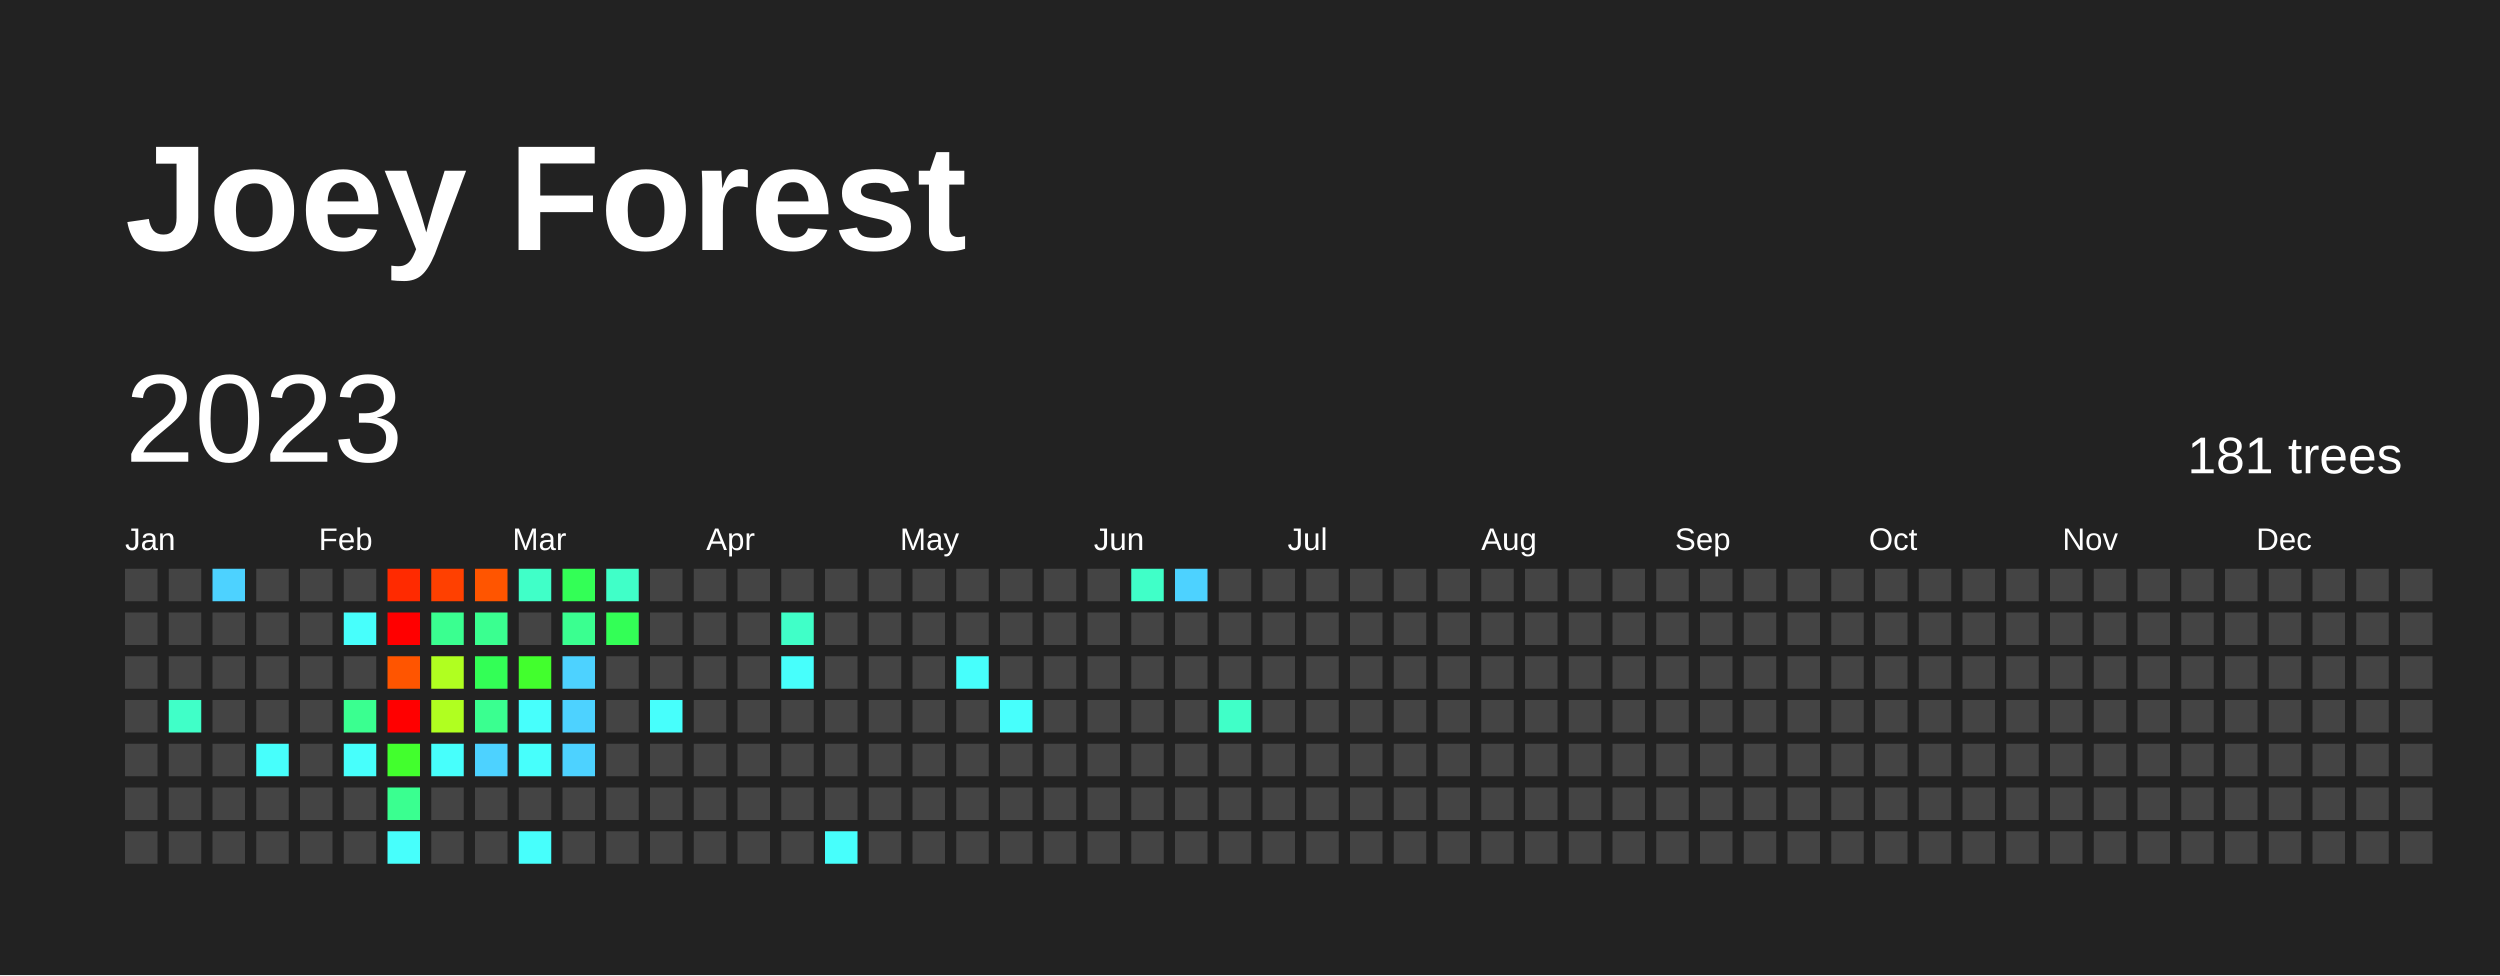
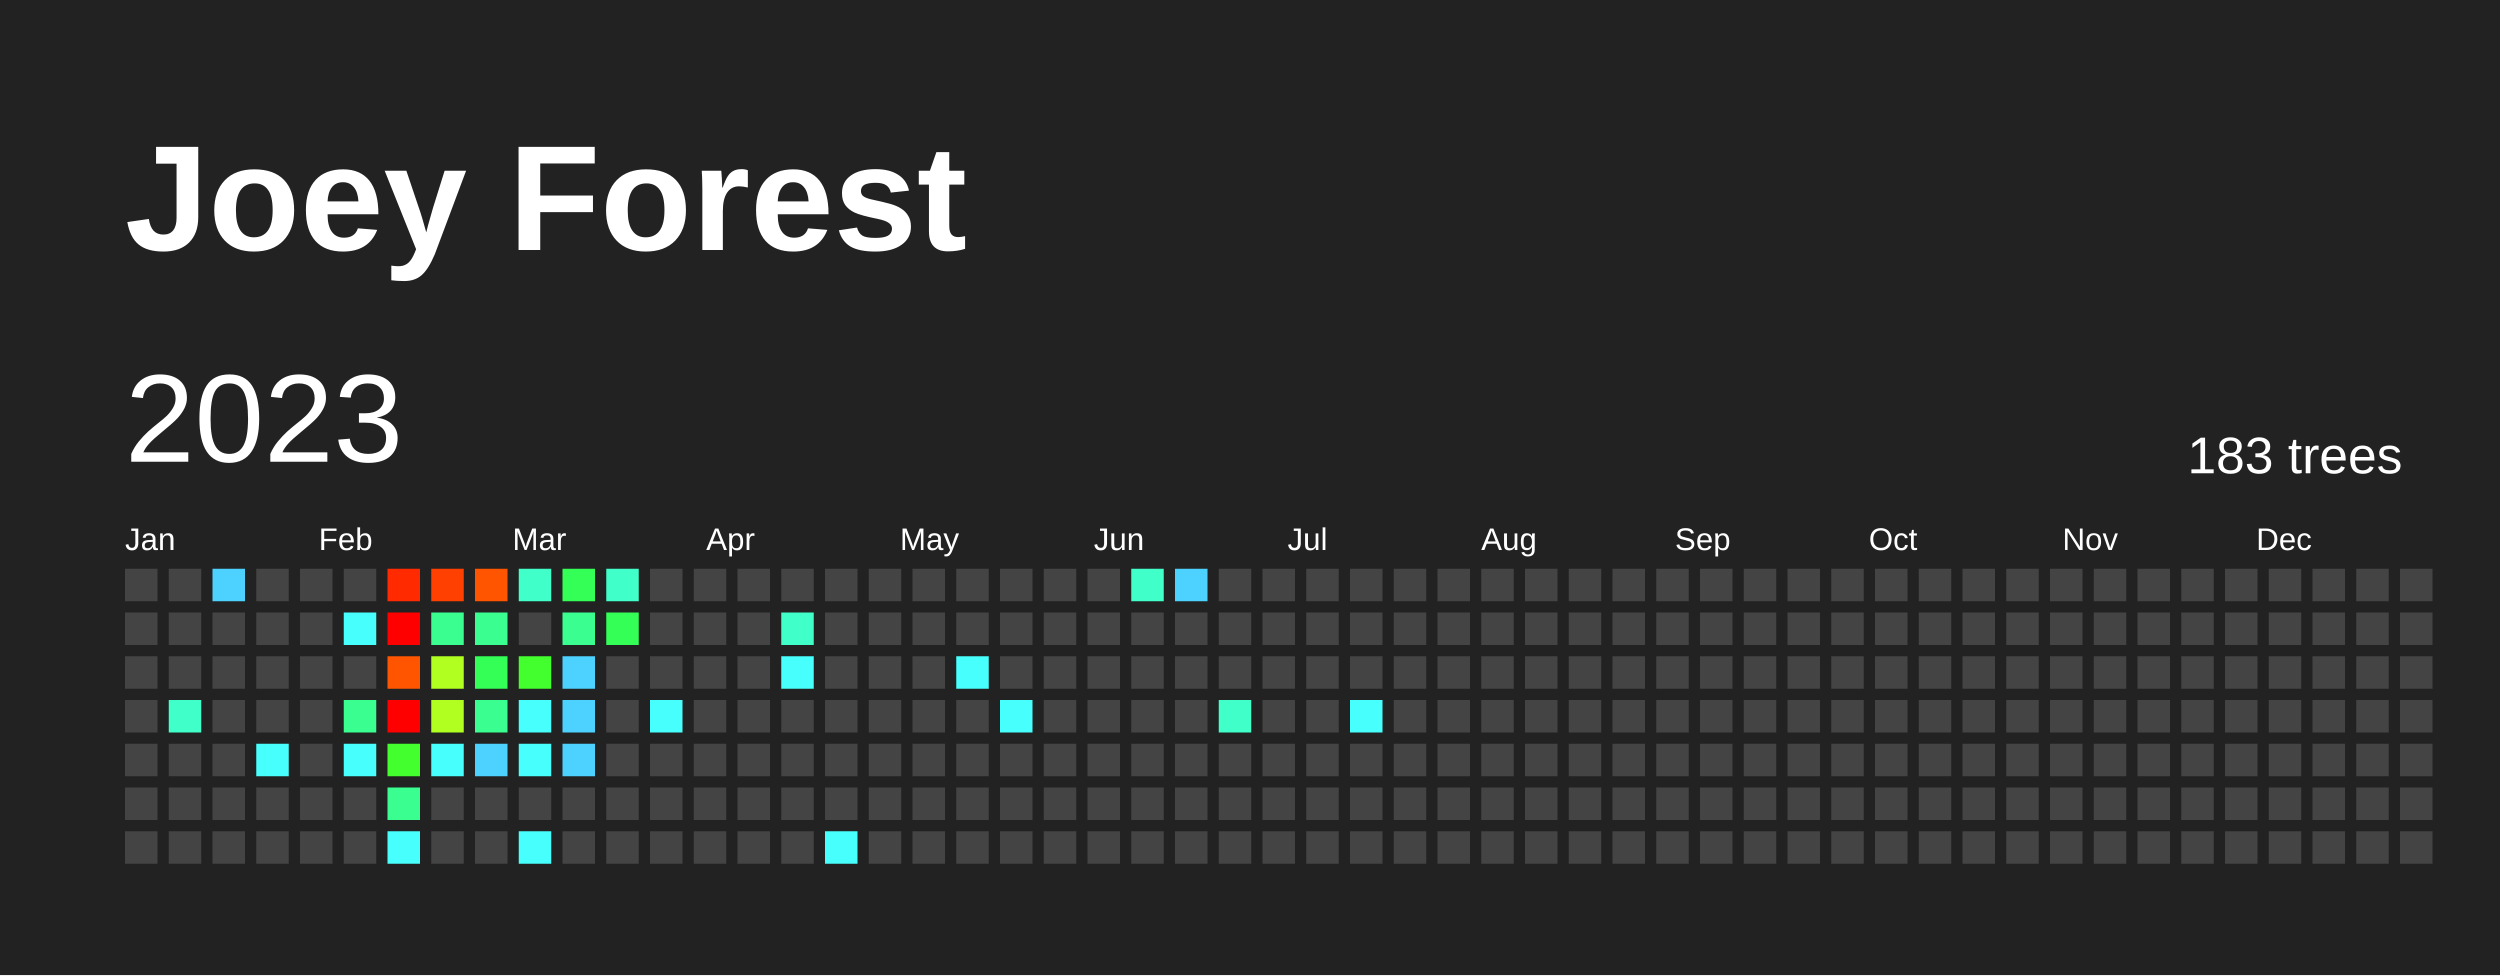
<svg xmlns="http://www.w3.org/2000/svg" baseProfile="full" height="78mm" version="1.1" viewBox="0,0,200,78" width="200mm">
  <defs />
  <rect fill="#222222" height="78" width="200" x="0" y="0" />
  <text fill="#FFFFFF" style="font-size:12px; font-family:Arial; font-weight:bold;" x="10" y="20">Joey Forest</text>
  <text dominant-baseline="hanging" fill="#FFFFFF" style="font-size:10.0px; font-family:Arial;" x="10" y="30">2023</text>
-   <text dominant-baseline="hanging" fill="#FFFFFF" style="font-size:4.125px; font-family:Arial;" x="175" y="35">181 trees</text>
+   <text dominant-baseline="hanging" fill="#FFFFFF" style="font-size:4.125px; font-family:Arial;" x="175" y="35">183 trees</text>
  <text fill="#FFFFFF" style="font-size:2.5px; font-family:Arial" x="10.0" y="44">Jan</text>
  <text fill="#FFFFFF" style="font-size:2.5px; font-family:Arial" x="25.5" y="44">Feb</text>
  <text fill="#FFFFFF" style="font-size:2.5px; font-family:Arial" x="41.0" y="44">Mar</text>
  <text fill="#FFFFFF" style="font-size:2.5px; font-family:Arial" x="56.5" y="44">Apr</text>
  <text fill="#FFFFFF" style="font-size:2.5px; font-family:Arial" x="72.0" y="44">May</text>
  <text fill="#FFFFFF" style="font-size:2.5px; font-family:Arial" x="87.5" y="44">Jun</text>
  <text fill="#FFFFFF" style="font-size:2.5px; font-family:Arial" x="103.0" y="44">Jul</text>
  <text fill="#FFFFFF" style="font-size:2.5px; font-family:Arial" x="118.5" y="44">Aug</text>
  <text fill="#FFFFFF" style="font-size:2.5px; font-family:Arial" x="134.0" y="44">Sep</text>
  <text fill="#FFFFFF" style="font-size:2.5px; font-family:Arial" x="149.5" y="44">Oct</text>
  <text fill="#FFFFFF" style="font-size:2.5px; font-family:Arial" x="165.0" y="44">Nov</text>
  <text fill="#FFFFFF" style="font-size:2.5px; font-family:Arial" x="180.5" y="44">Dec</text>
  <rect fill="#444444" height="2.6" width="2.6" x="10.0" y="45.5" />
  <rect fill="#444444" height="2.6" width="2.6" x="10.0" y="49.0" />
  <rect fill="#444444" height="2.6" width="2.6" x="10.0" y="52.5" />
  <rect fill="#444444" height="2.6" width="2.6" x="10.0" y="56.0" />
  <rect fill="#444444" height="2.6" width="2.6" x="10.0" y="59.5" />
  <rect fill="#444444" height="2.6" width="2.6" x="10.0" y="63.0" />
  <rect fill="#444444" height="2.6" width="2.6" x="10.0" y="66.5" />
  <rect fill="#444444" height="2.6" width="2.6" x="13.5" y="45.5" />
  <rect fill="#444444" height="2.6" width="2.6" x="13.5" y="49.0" />
  <rect fill="#444444" height="2.6" width="2.6" x="13.5" y="52.5" />
  <rect fill="#40ffc8" height="2.6" width="2.6" x="13.5" y="56.0" />
  <rect fill="#444444" height="2.6" width="2.6" x="13.5" y="59.5" />
  <rect fill="#444444" height="2.6" width="2.6" x="13.5" y="63.0" />
  <rect fill="#444444" height="2.6" width="2.6" x="13.5" y="66.5" />
  <rect fill="#4dd2ff" height="2.6" width="2.6" x="17.0" y="45.5" />
  <rect fill="#444444" height="2.6" width="2.6" x="17.0" y="49.0" />
  <rect fill="#444444" height="2.6" width="2.6" x="17.0" y="52.5" />
  <rect fill="#444444" height="2.6" width="2.6" x="17.0" y="56.0" />
  <rect fill="#444444" height="2.6" width="2.6" x="17.0" y="59.5" />
  <rect fill="#444444" height="2.6" width="2.6" x="17.0" y="63.0" />
  <rect fill="#444444" height="2.6" width="2.6" x="17.0" y="66.5" />
  <rect fill="#444444" height="2.6" width="2.6" x="20.5" y="45.5" />
  <rect fill="#444444" height="2.6" width="2.6" x="20.5" y="49.0" />
  <rect fill="#444444" height="2.6" width="2.6" x="20.5" y="52.5" />
  <rect fill="#444444" height="2.6" width="2.6" x="20.5" y="56.0" />
  <rect fill="#47fffc" height="2.6" width="2.6" x="20.5" y="59.5" />
  <rect fill="#444444" height="2.6" width="2.6" x="20.5" y="63.0" />
  <rect fill="#444444" height="2.6" width="2.6" x="20.5" y="66.5" />
  <rect fill="#444444" height="2.6" width="2.6" x="24.0" y="45.5" />
  <rect fill="#444444" height="2.6" width="2.6" x="24.0" y="49.0" />
  <rect fill="#444444" height="2.6" width="2.6" x="24.0" y="52.5" />
  <rect fill="#444444" height="2.6" width="2.6" x="24.0" y="56.0" />
  <rect fill="#444444" height="2.6" width="2.6" x="24.0" y="59.5" />
  <rect fill="#444444" height="2.6" width="2.6" x="24.0" y="63.0" />
  <rect fill="#444444" height="2.6" width="2.6" x="24.0" y="66.5" />
  <rect fill="#444444" height="2.6" width="2.6" x="27.5" y="45.5" />
  <rect fill="#47fffc" height="2.6" width="2.6" x="27.5" y="49.0" />
  <rect fill="#444444" height="2.6" width="2.6" x="27.5" y="52.5" />
  <rect fill="#3aff90" height="2.6" width="2.6" x="27.5" y="56.0" />
  <rect fill="#47fffc" height="2.6" width="2.6" x="27.5" y="59.5" />
  <rect fill="#444444" height="2.6" width="2.6" x="27.5" y="63.0" />
  <rect fill="#444444" height="2.6" width="2.6" x="27.5" y="66.5" />
  <rect fill="#ff2a00" height="2.6" width="2.6" x="31.0" y="45.5" />
  <rect fill="red" height="2.6" width="2.6" x="31.0" y="49.0" />
  <rect fill="#ff5500" height="2.6" width="2.6" x="31.0" y="52.5" />
  <rect fill="red" height="2.6" width="2.6" x="31.0" y="56.0" />
  <rect fill="#42ff2d" height="2.6" width="2.6" x="31.0" y="59.5" />
  <rect fill="#3aff90" height="2.6" width="2.6" x="31.0" y="63.0" />
  <rect fill="#47fffc" height="2.6" width="2.6" x="31.0" y="66.5" />
  <rect fill="#ff4000" height="2.6" width="2.6" x="34.5" y="45.5" />
  <rect fill="#3aff90" height="2.6" width="2.6" x="34.5" y="49.0" />
  <rect fill="#b0ff20" height="2.6" width="2.6" x="34.5" y="52.5" />
  <rect fill="#b0ff20" height="2.6" width="2.6" x="34.5" y="56.0" />
  <rect fill="#47fffc" height="2.6" width="2.6" x="34.5" y="59.5" />
  <rect fill="#444444" height="2.6" width="2.6" x="34.5" y="63.0" />
  <rect fill="#444444" height="2.6" width="2.6" x="34.5" y="66.5" />
  <rect fill="#ff5500" height="2.6" width="2.6" x="38.0" y="45.5" />
  <rect fill="#3aff90" height="2.6" width="2.6" x="38.0" y="49.0" />
  <rect fill="#33ff56" height="2.6" width="2.6" x="38.0" y="52.5" />
  <rect fill="#3aff90" height="2.6" width="2.6" x="38.0" y="56.0" />
  <rect fill="#4dd2ff" height="2.6" width="2.6" x="38.0" y="59.5" />
  <rect fill="#444444" height="2.6" width="2.6" x="38.0" y="63.0" />
  <rect fill="#444444" height="2.6" width="2.6" x="38.0" y="66.5" />
  <rect fill="#40ffc8" height="2.6" width="2.6" x="41.5" y="45.5" />
  <rect fill="#444444" height="2.6" width="2.6" x="41.5" y="49.0" />
  <rect fill="#42ff2d" height="2.6" width="2.6" x="41.5" y="52.5" />
  <rect fill="#47fffc" height="2.6" width="2.6" x="41.5" y="56.0" />
  <rect fill="#47fffc" height="2.6" width="2.6" x="41.5" y="59.5" />
  <rect fill="#444444" height="2.6" width="2.6" x="41.5" y="63.0" />
  <rect fill="#47fffc" height="2.6" width="2.6" x="41.5" y="66.5" />
  <rect fill="#33ff56" height="2.6" width="2.6" x="45.0" y="45.5" />
  <rect fill="#3aff90" height="2.6" width="2.6" x="45.0" y="49.0" />
  <rect fill="#4dd2ff" height="2.6" width="2.6" x="45.0" y="52.5" />
  <rect fill="#4dd2ff" height="2.6" width="2.6" x="45.0" y="56.0" />
  <rect fill="#4dd2ff" height="2.6" width="2.6" x="45.0" y="59.5" />
  <rect fill="#444444" height="2.6" width="2.6" x="45.0" y="63.0" />
  <rect fill="#444444" height="2.6" width="2.6" x="45.0" y="66.5" />
  <rect fill="#40ffc8" height="2.6" width="2.6" x="48.5" y="45.5" />
  <rect fill="#33ff56" height="2.6" width="2.6" x="48.5" y="49.0" />
  <rect fill="#444444" height="2.6" width="2.6" x="48.5" y="52.5" />
  <rect fill="#444444" height="2.6" width="2.6" x="48.5" y="56.0" />
  <rect fill="#444444" height="2.6" width="2.6" x="48.5" y="59.5" />
  <rect fill="#444444" height="2.6" width="2.6" x="48.5" y="63.0" />
  <rect fill="#444444" height="2.6" width="2.6" x="48.5" y="66.5" />
  <rect fill="#444444" height="2.6" width="2.6" x="52.0" y="45.5" />
  <rect fill="#444444" height="2.6" width="2.6" x="52.0" y="49.0" />
  <rect fill="#444444" height="2.6" width="2.6" x="52.0" y="52.5" />
  <rect fill="#47fffc" height="2.6" width="2.6" x="52.0" y="56.0" />
  <rect fill="#444444" height="2.6" width="2.6" x="52.0" y="59.5" />
  <rect fill="#444444" height="2.6" width="2.6" x="52.0" y="63.0" />
  <rect fill="#444444" height="2.6" width="2.6" x="52.0" y="66.5" />
  <rect fill="#444444" height="2.6" width="2.6" x="55.5" y="45.5" />
  <rect fill="#444444" height="2.6" width="2.6" x="55.5" y="49.0" />
  <rect fill="#444444" height="2.6" width="2.6" x="55.5" y="52.5" />
  <rect fill="#444444" height="2.6" width="2.6" x="55.5" y="56.0" />
  <rect fill="#444444" height="2.6" width="2.6" x="55.5" y="59.5" />
  <rect fill="#444444" height="2.6" width="2.6" x="55.5" y="63.0" />
  <rect fill="#444444" height="2.6" width="2.6" x="55.5" y="66.5" />
  <rect fill="#444444" height="2.6" width="2.6" x="59.0" y="45.5" />
  <rect fill="#444444" height="2.6" width="2.6" x="59.0" y="49.0" />
  <rect fill="#444444" height="2.6" width="2.6" x="59.0" y="52.5" />
  <rect fill="#444444" height="2.6" width="2.6" x="59.0" y="56.0" />
  <rect fill="#444444" height="2.6" width="2.6" x="59.0" y="59.5" />
  <rect fill="#444444" height="2.6" width="2.6" x="59.0" y="63.0" />
  <rect fill="#444444" height="2.6" width="2.6" x="59.0" y="66.5" />
  <rect fill="#444444" height="2.6" width="2.6" x="62.5" y="45.5" />
  <rect fill="#40ffc8" height="2.6" width="2.6" x="62.5" y="49.0" />
  <rect fill="#47fffc" height="2.6" width="2.6" x="62.5" y="52.5" />
  <rect fill="#444444" height="2.6" width="2.6" x="62.5" y="56.0" />
  <rect fill="#444444" height="2.6" width="2.6" x="62.5" y="59.5" />
  <rect fill="#444444" height="2.6" width="2.6" x="62.5" y="63.0" />
  <rect fill="#444444" height="2.6" width="2.6" x="62.5" y="66.5" />
  <rect fill="#444444" height="2.6" width="2.6" x="66.0" y="45.5" />
  <rect fill="#444444" height="2.6" width="2.6" x="66.0" y="49.0" />
  <rect fill="#444444" height="2.6" width="2.6" x="66.0" y="52.5" />
  <rect fill="#444444" height="2.6" width="2.6" x="66.0" y="56.0" />
  <rect fill="#444444" height="2.6" width="2.6" x="66.0" y="59.5" />
  <rect fill="#444444" height="2.6" width="2.6" x="66.0" y="63.0" />
  <rect fill="#47fffc" height="2.6" width="2.6" x="66.0" y="66.5" />
  <rect fill="#444444" height="2.6" width="2.6" x="69.5" y="45.5" />
  <rect fill="#444444" height="2.6" width="2.6" x="69.5" y="49.0" />
  <rect fill="#444444" height="2.6" width="2.6" x="69.5" y="52.5" />
  <rect fill="#444444" height="2.6" width="2.6" x="69.5" y="56.0" />
  <rect fill="#444444" height="2.6" width="2.6" x="69.5" y="59.5" />
  <rect fill="#444444" height="2.6" width="2.6" x="69.5" y="63.0" />
  <rect fill="#444444" height="2.6" width="2.6" x="69.5" y="66.5" />
  <rect fill="#444444" height="2.6" width="2.6" x="73.0" y="45.5" />
  <rect fill="#444444" height="2.6" width="2.6" x="73.0" y="49.0" />
  <rect fill="#444444" height="2.6" width="2.6" x="73.0" y="52.5" />
  <rect fill="#444444" height="2.6" width="2.6" x="73.0" y="56.0" />
  <rect fill="#444444" height="2.6" width="2.6" x="73.0" y="59.5" />
  <rect fill="#444444" height="2.6" width="2.6" x="73.0" y="63.0" />
  <rect fill="#444444" height="2.6" width="2.6" x="73.0" y="66.5" />
  <rect fill="#444444" height="2.6" width="2.6" x="76.5" y="45.5" />
  <rect fill="#444444" height="2.6" width="2.6" x="76.5" y="49.0" />
  <rect fill="#47fffc" height="2.6" width="2.6" x="76.5" y="52.5" />
  <rect fill="#444444" height="2.6" width="2.6" x="76.5" y="56.0" />
  <rect fill="#444444" height="2.6" width="2.6" x="76.5" y="59.5" />
  <rect fill="#444444" height="2.6" width="2.6" x="76.5" y="63.0" />
  <rect fill="#444444" height="2.6" width="2.6" x="76.5" y="66.5" />
  <rect fill="#444444" height="2.6" width="2.6" x="80.0" y="45.5" />
  <rect fill="#444444" height="2.6" width="2.6" x="80.0" y="49.0" />
  <rect fill="#444444" height="2.6" width="2.6" x="80.0" y="52.5" />
  <rect fill="#47fffc" height="2.6" width="2.6" x="80.0" y="56.0" />
  <rect fill="#444444" height="2.6" width="2.6" x="80.0" y="59.5" />
  <rect fill="#444444" height="2.6" width="2.6" x="80.0" y="63.0" />
  <rect fill="#444444" height="2.6" width="2.6" x="80.0" y="66.5" />
  <rect fill="#444444" height="2.6" width="2.6" x="83.5" y="45.5" />
  <rect fill="#444444" height="2.6" width="2.6" x="83.5" y="49.0" />
  <rect fill="#444444" height="2.6" width="2.6" x="83.5" y="52.5" />
  <rect fill="#444444" height="2.6" width="2.6" x="83.5" y="56.0" />
  <rect fill="#444444" height="2.6" width="2.6" x="83.5" y="59.5" />
  <rect fill="#444444" height="2.6" width="2.6" x="83.5" y="63.0" />
  <rect fill="#444444" height="2.6" width="2.6" x="83.5" y="66.5" />
  <rect fill="#444444" height="2.6" width="2.6" x="87.0" y="45.5" />
  <rect fill="#444444" height="2.6" width="2.6" x="87.0" y="49.0" />
  <rect fill="#444444" height="2.6" width="2.6" x="87.0" y="52.5" />
  <rect fill="#444444" height="2.6" width="2.6" x="87.0" y="56.0" />
  <rect fill="#444444" height="2.6" width="2.6" x="87.0" y="59.5" />
  <rect fill="#444444" height="2.6" width="2.6" x="87.0" y="63.0" />
  <rect fill="#444444" height="2.6" width="2.6" x="87.0" y="66.5" />
  <rect fill="#40ffc8" height="2.6" width="2.6" x="90.5" y="45.5" />
  <rect fill="#444444" height="2.6" width="2.6" x="90.5" y="49.0" />
  <rect fill="#444444" height="2.6" width="2.6" x="90.5" y="52.5" />
  <rect fill="#444444" height="2.6" width="2.6" x="90.5" y="56.0" />
  <rect fill="#444444" height="2.6" width="2.6" x="90.5" y="59.5" />
  <rect fill="#444444" height="2.6" width="2.6" x="90.5" y="63.0" />
  <rect fill="#444444" height="2.6" width="2.6" x="90.5" y="66.5" />
  <rect fill="#4dd2ff" height="2.6" width="2.6" x="94.0" y="45.5" />
  <rect fill="#444444" height="2.6" width="2.6" x="94.0" y="49.0" />
  <rect fill="#444444" height="2.6" width="2.6" x="94.0" y="52.5" />
  <rect fill="#444444" height="2.6" width="2.6" x="94.0" y="56.0" />
  <rect fill="#444444" height="2.6" width="2.6" x="94.0" y="59.5" />
  <rect fill="#444444" height="2.6" width="2.6" x="94.0" y="63.0" />
  <rect fill="#444444" height="2.6" width="2.6" x="94.0" y="66.5" />
  <rect fill="#444444" height="2.6" width="2.6" x="97.5" y="45.5" />
  <rect fill="#444444" height="2.6" width="2.6" x="97.5" y="49.0" />
  <rect fill="#444444" height="2.6" width="2.6" x="97.5" y="52.5" />
  <rect fill="#40ffc8" height="2.6" width="2.6" x="97.5" y="56.0" />
  <rect fill="#444444" height="2.6" width="2.6" x="97.5" y="59.5" />
  <rect fill="#444444" height="2.6" width="2.6" x="97.5" y="63.0" />
  <rect fill="#444444" height="2.6" width="2.6" x="97.5" y="66.5" />
  <rect fill="#444444" height="2.6" width="2.6" x="101.0" y="45.5" />
  <rect fill="#444444" height="2.6" width="2.6" x="101.0" y="49.0" />
  <rect fill="#444444" height="2.6" width="2.6" x="101.0" y="52.5" />
  <rect fill="#444444" height="2.6" width="2.6" x="101.0" y="56.0" />
  <rect fill="#444444" height="2.6" width="2.6" x="101.0" y="59.5" />
  <rect fill="#444444" height="2.6" width="2.6" x="101.0" y="63.0" />
  <rect fill="#444444" height="2.6" width="2.6" x="101.0" y="66.5" />
  <rect fill="#444444" height="2.6" width="2.6" x="104.5" y="45.5" />
  <rect fill="#444444" height="2.6" width="2.6" x="104.5" y="49.0" />
  <rect fill="#444444" height="2.6" width="2.6" x="104.5" y="52.5" />
  <rect fill="#444444" height="2.6" width="2.6" x="104.5" y="56.0" />
  <rect fill="#444444" height="2.6" width="2.6" x="104.5" y="59.5" />
  <rect fill="#444444" height="2.6" width="2.6" x="104.5" y="63.0" />
  <rect fill="#444444" height="2.6" width="2.6" x="104.5" y="66.5" />
  <rect fill="#444444" height="2.6" width="2.6" x="108.0" y="45.5" />
  <rect fill="#444444" height="2.6" width="2.6" x="108.0" y="49.0" />
  <rect fill="#444444" height="2.6" width="2.6" x="108.0" y="52.5" />
-   <rect fill="#444444" height="2.6" width="2.6" x="108.0" y="56.0" />
+   <rect fill="#47fffc" height="2.6" width="2.6" x="108.0" y="56.0" />
  <rect fill="#444444" height="2.6" width="2.6" x="108.0" y="59.5" />
  <rect fill="#444444" height="2.6" width="2.6" x="108.0" y="63.0" />
  <rect fill="#444444" height="2.6" width="2.6" x="108.0" y="66.5" />
  <rect fill="#444444" height="2.6" width="2.6" x="111.5" y="45.5" />
  <rect fill="#444444" height="2.6" width="2.6" x="111.5" y="49.0" />
  <rect fill="#444444" height="2.6" width="2.6" x="111.5" y="52.5" />
  <rect fill="#444444" height="2.6" width="2.6" x="111.5" y="56.0" />
  <rect fill="#444444" height="2.6" width="2.6" x="111.5" y="59.5" />
  <rect fill="#444444" height="2.6" width="2.6" x="111.5" y="63.0" />
  <rect fill="#444444" height="2.6" width="2.6" x="111.5" y="66.5" />
  <rect fill="#444444" height="2.6" width="2.6" x="115.0" y="45.5" />
  <rect fill="#444444" height="2.6" width="2.6" x="115.0" y="49.0" />
  <rect fill="#444444" height="2.6" width="2.6" x="115.0" y="52.5" />
  <rect fill="#444444" height="2.6" width="2.6" x="115.0" y="56.0" />
  <rect fill="#444444" height="2.6" width="2.6" x="115.0" y="59.5" />
  <rect fill="#444444" height="2.6" width="2.6" x="115.0" y="63.0" />
  <rect fill="#444444" height="2.6" width="2.6" x="115.0" y="66.5" />
  <rect fill="#444444" height="2.6" width="2.6" x="118.5" y="45.5" />
  <rect fill="#444444" height="2.6" width="2.6" x="118.5" y="49.0" />
  <rect fill="#444444" height="2.6" width="2.6" x="118.5" y="52.5" />
  <rect fill="#444444" height="2.6" width="2.6" x="118.5" y="56.0" />
  <rect fill="#444444" height="2.6" width="2.6" x="118.5" y="59.5" />
  <rect fill="#444444" height="2.6" width="2.6" x="118.5" y="63.0" />
  <rect fill="#444444" height="2.6" width="2.6" x="118.5" y="66.5" />
  <rect fill="#444444" height="2.6" width="2.6" x="122.0" y="45.5" />
  <rect fill="#444444" height="2.6" width="2.6" x="122.0" y="49.0" />
  <rect fill="#444444" height="2.6" width="2.6" x="122.0" y="52.5" />
  <rect fill="#444444" height="2.6" width="2.6" x="122.0" y="56.0" />
  <rect fill="#444444" height="2.6" width="2.6" x="122.0" y="59.5" />
  <rect fill="#444444" height="2.6" width="2.6" x="122.0" y="63.0" />
  <rect fill="#444444" height="2.6" width="2.6" x="122.0" y="66.5" />
  <rect fill="#444444" height="2.6" width="2.6" x="125.5" y="45.5" />
  <rect fill="#444444" height="2.6" width="2.6" x="125.5" y="49.0" />
  <rect fill="#444444" height="2.6" width="2.6" x="125.5" y="52.5" />
  <rect fill="#444444" height="2.6" width="2.6" x="125.5" y="56.0" />
  <rect fill="#444444" height="2.6" width="2.6" x="125.5" y="59.5" />
  <rect fill="#444444" height="2.6" width="2.6" x="125.5" y="63.0" />
  <rect fill="#444444" height="2.6" width="2.6" x="125.5" y="66.5" />
  <rect fill="#444444" height="2.6" width="2.6" x="129.0" y="45.5" />
  <rect fill="#444444" height="2.6" width="2.6" x="129.0" y="49.0" />
  <rect fill="#444444" height="2.6" width="2.6" x="129.0" y="52.5" />
  <rect fill="#444444" height="2.6" width="2.6" x="129.0" y="56.0" />
  <rect fill="#444444" height="2.6" width="2.6" x="129.0" y="59.5" />
  <rect fill="#444444" height="2.6" width="2.6" x="129.0" y="63.0" />
  <rect fill="#444444" height="2.6" width="2.6" x="129.0" y="66.5" />
  <rect fill="#444444" height="2.6" width="2.6" x="132.5" y="45.5" />
  <rect fill="#444444" height="2.6" width="2.6" x="132.5" y="49.0" />
  <rect fill="#444444" height="2.6" width="2.6" x="132.5" y="52.5" />
  <rect fill="#444444" height="2.6" width="2.6" x="132.5" y="56.0" />
  <rect fill="#444444" height="2.6" width="2.6" x="132.5" y="59.5" />
  <rect fill="#444444" height="2.6" width="2.6" x="132.5" y="63.0" />
  <rect fill="#444444" height="2.6" width="2.6" x="132.5" y="66.5" />
  <rect fill="#444444" height="2.6" width="2.6" x="136.0" y="45.5" />
  <rect fill="#444444" height="2.6" width="2.6" x="136.0" y="49.0" />
  <rect fill="#444444" height="2.6" width="2.6" x="136.0" y="52.5" />
  <rect fill="#444444" height="2.6" width="2.6" x="136.0" y="56.0" />
  <rect fill="#444444" height="2.6" width="2.6" x="136.0" y="59.5" />
  <rect fill="#444444" height="2.6" width="2.6" x="136.0" y="63.0" />
  <rect fill="#444444" height="2.6" width="2.6" x="136.0" y="66.5" />
  <rect fill="#444444" height="2.6" width="2.6" x="139.5" y="45.5" />
  <rect fill="#444444" height="2.6" width="2.6" x="139.5" y="49.0" />
  <rect fill="#444444" height="2.6" width="2.6" x="139.5" y="52.5" />
  <rect fill="#444444" height="2.6" width="2.6" x="139.5" y="56.0" />
  <rect fill="#444444" height="2.6" width="2.6" x="139.5" y="59.5" />
  <rect fill="#444444" height="2.6" width="2.6" x="139.5" y="63.0" />
  <rect fill="#444444" height="2.6" width="2.6" x="139.5" y="66.5" />
  <rect fill="#444444" height="2.6" width="2.6" x="143.0" y="45.5" />
  <rect fill="#444444" height="2.6" width="2.6" x="143.0" y="49.0" />
  <rect fill="#444444" height="2.6" width="2.6" x="143.0" y="52.5" />
  <rect fill="#444444" height="2.6" width="2.6" x="143.0" y="56.0" />
  <rect fill="#444444" height="2.6" width="2.6" x="143.0" y="59.5" />
  <rect fill="#444444" height="2.6" width="2.6" x="143.0" y="63.0" />
  <rect fill="#444444" height="2.6" width="2.6" x="143.0" y="66.5" />
  <rect fill="#444444" height="2.6" width="2.6" x="146.5" y="45.5" />
  <rect fill="#444444" height="2.6" width="2.6" x="146.5" y="49.0" />
  <rect fill="#444444" height="2.6" width="2.6" x="146.5" y="52.5" />
  <rect fill="#444444" height="2.6" width="2.6" x="146.5" y="56.0" />
  <rect fill="#444444" height="2.6" width="2.6" x="146.5" y="59.5" />
  <rect fill="#444444" height="2.6" width="2.6" x="146.5" y="63.0" />
  <rect fill="#444444" height="2.6" width="2.6" x="146.5" y="66.5" />
  <rect fill="#444444" height="2.6" width="2.6" x="150.0" y="45.5" />
  <rect fill="#444444" height="2.6" width="2.6" x="150.0" y="49.0" />
  <rect fill="#444444" height="2.6" width="2.6" x="150.0" y="52.5" />
  <rect fill="#444444" height="2.6" width="2.6" x="150.0" y="56.0" />
  <rect fill="#444444" height="2.6" width="2.6" x="150.0" y="59.5" />
  <rect fill="#444444" height="2.6" width="2.6" x="150.0" y="63.0" />
  <rect fill="#444444" height="2.6" width="2.6" x="150.0" y="66.5" />
  <rect fill="#444444" height="2.6" width="2.6" x="153.5" y="45.5" />
  <rect fill="#444444" height="2.6" width="2.6" x="153.5" y="49.0" />
  <rect fill="#444444" height="2.6" width="2.6" x="153.5" y="52.5" />
  <rect fill="#444444" height="2.6" width="2.6" x="153.5" y="56.0" />
  <rect fill="#444444" height="2.6" width="2.6" x="153.5" y="59.5" />
  <rect fill="#444444" height="2.6" width="2.6" x="153.5" y="63.0" />
  <rect fill="#444444" height="2.6" width="2.6" x="153.5" y="66.5" />
  <rect fill="#444444" height="2.6" width="2.6" x="157.0" y="45.5" />
  <rect fill="#444444" height="2.6" width="2.6" x="157.0" y="49.0" />
  <rect fill="#444444" height="2.6" width="2.6" x="157.0" y="52.5" />
  <rect fill="#444444" height="2.6" width="2.6" x="157.0" y="56.0" />
  <rect fill="#444444" height="2.6" width="2.6" x="157.0" y="59.5" />
  <rect fill="#444444" height="2.6" width="2.6" x="157.0" y="63.0" />
  <rect fill="#444444" height="2.6" width="2.6" x="157.0" y="66.5" />
  <rect fill="#444444" height="2.6" width="2.6" x="160.5" y="45.5" />
  <rect fill="#444444" height="2.6" width="2.6" x="160.5" y="49.0" />
  <rect fill="#444444" height="2.6" width="2.6" x="160.5" y="52.5" />
  <rect fill="#444444" height="2.6" width="2.6" x="160.5" y="56.0" />
  <rect fill="#444444" height="2.6" width="2.6" x="160.5" y="59.5" />
  <rect fill="#444444" height="2.6" width="2.6" x="160.5" y="63.0" />
  <rect fill="#444444" height="2.6" width="2.6" x="160.5" y="66.5" />
  <rect fill="#444444" height="2.6" width="2.6" x="164.0" y="45.5" />
  <rect fill="#444444" height="2.6" width="2.6" x="164.0" y="49.0" />
  <rect fill="#444444" height="2.6" width="2.6" x="164.0" y="52.5" />
  <rect fill="#444444" height="2.6" width="2.6" x="164.0" y="56.0" />
  <rect fill="#444444" height="2.6" width="2.6" x="164.0" y="59.5" />
  <rect fill="#444444" height="2.6" width="2.6" x="164.0" y="63.0" />
  <rect fill="#444444" height="2.6" width="2.6" x="164.0" y="66.5" />
  <rect fill="#444444" height="2.6" width="2.6" x="167.5" y="45.5" />
  <rect fill="#444444" height="2.6" width="2.6" x="167.5" y="49.0" />
  <rect fill="#444444" height="2.6" width="2.6" x="167.5" y="52.5" />
  <rect fill="#444444" height="2.6" width="2.6" x="167.5" y="56.0" />
  <rect fill="#444444" height="2.6" width="2.6" x="167.5" y="59.5" />
  <rect fill="#444444" height="2.6" width="2.6" x="167.5" y="63.0" />
  <rect fill="#444444" height="2.6" width="2.6" x="167.5" y="66.5" />
  <rect fill="#444444" height="2.6" width="2.6" x="171.0" y="45.5" />
  <rect fill="#444444" height="2.6" width="2.6" x="171.0" y="49.0" />
  <rect fill="#444444" height="2.6" width="2.6" x="171.0" y="52.5" />
  <rect fill="#444444" height="2.6" width="2.6" x="171.0" y="56.0" />
  <rect fill="#444444" height="2.6" width="2.6" x="171.0" y="59.5" />
  <rect fill="#444444" height="2.6" width="2.6" x="171.0" y="63.0" />
  <rect fill="#444444" height="2.6" width="2.6" x="171.0" y="66.5" />
  <rect fill="#444444" height="2.6" width="2.6" x="174.5" y="45.5" />
  <rect fill="#444444" height="2.6" width="2.6" x="174.5" y="49.0" />
  <rect fill="#444444" height="2.6" width="2.6" x="174.5" y="52.5" />
  <rect fill="#444444" height="2.6" width="2.6" x="174.5" y="56.0" />
  <rect fill="#444444" height="2.6" width="2.6" x="174.5" y="59.5" />
  <rect fill="#444444" height="2.6" width="2.6" x="174.5" y="63.0" />
  <rect fill="#444444" height="2.6" width="2.6" x="174.5" y="66.5" />
  <rect fill="#444444" height="2.6" width="2.6" x="178.0" y="45.5" />
  <rect fill="#444444" height="2.6" width="2.6" x="178.0" y="49.0" />
  <rect fill="#444444" height="2.6" width="2.6" x="178.0" y="52.5" />
  <rect fill="#444444" height="2.6" width="2.6" x="178.0" y="56.0" />
  <rect fill="#444444" height="2.6" width="2.6" x="178.0" y="59.5" />
  <rect fill="#444444" height="2.6" width="2.6" x="178.0" y="63.0" />
  <rect fill="#444444" height="2.6" width="2.6" x="178.0" y="66.5" />
  <rect fill="#444444" height="2.6" width="2.6" x="181.5" y="45.5" />
  <rect fill="#444444" height="2.6" width="2.6" x="181.5" y="49.0" />
  <rect fill="#444444" height="2.6" width="2.6" x="181.5" y="52.5" />
  <rect fill="#444444" height="2.6" width="2.6" x="181.5" y="56.0" />
  <rect fill="#444444" height="2.6" width="2.6" x="181.5" y="59.5" />
  <rect fill="#444444" height="2.6" width="2.6" x="181.5" y="63.0" />
  <rect fill="#444444" height="2.6" width="2.6" x="181.5" y="66.5" />
  <rect fill="#444444" height="2.6" width="2.6" x="185.0" y="45.5" />
  <rect fill="#444444" height="2.6" width="2.6" x="185.0" y="49.0" />
  <rect fill="#444444" height="2.6" width="2.6" x="185.0" y="52.5" />
  <rect fill="#444444" height="2.6" width="2.6" x="185.0" y="56.0" />
  <rect fill="#444444" height="2.6" width="2.6" x="185.0" y="59.5" />
  <rect fill="#444444" height="2.6" width="2.6" x="185.0" y="63.0" />
  <rect fill="#444444" height="2.6" width="2.6" x="185.0" y="66.5" />
  <rect fill="#444444" height="2.6" width="2.6" x="188.5" y="45.5" />
  <rect fill="#444444" height="2.6" width="2.6" x="188.5" y="49.0" />
  <rect fill="#444444" height="2.6" width="2.6" x="188.5" y="52.5" />
  <rect fill="#444444" height="2.6" width="2.6" x="188.5" y="56.0" />
  <rect fill="#444444" height="2.6" width="2.6" x="188.5" y="59.5" />
  <rect fill="#444444" height="2.6" width="2.6" x="188.5" y="63.0" />
  <rect fill="#444444" height="2.6" width="2.6" x="188.5" y="66.5" />
  <rect fill="#444444" height="2.6" width="2.6" x="192.0" y="45.5" />
  <rect fill="#444444" height="2.6" width="2.6" x="192.0" y="49.0" />
  <rect fill="#444444" height="2.6" width="2.6" x="192.0" y="52.5" />
  <rect fill="#444444" height="2.6" width="2.6" x="192.0" y="56.0" />
  <rect fill="#444444" height="2.6" width="2.6" x="192.0" y="59.5" />
  <rect fill="#444444" height="2.6" width="2.6" x="192.0" y="63.0" />
  <rect fill="#444444" height="2.6" width="2.6" x="192.0" y="66.5" />
</svg>
